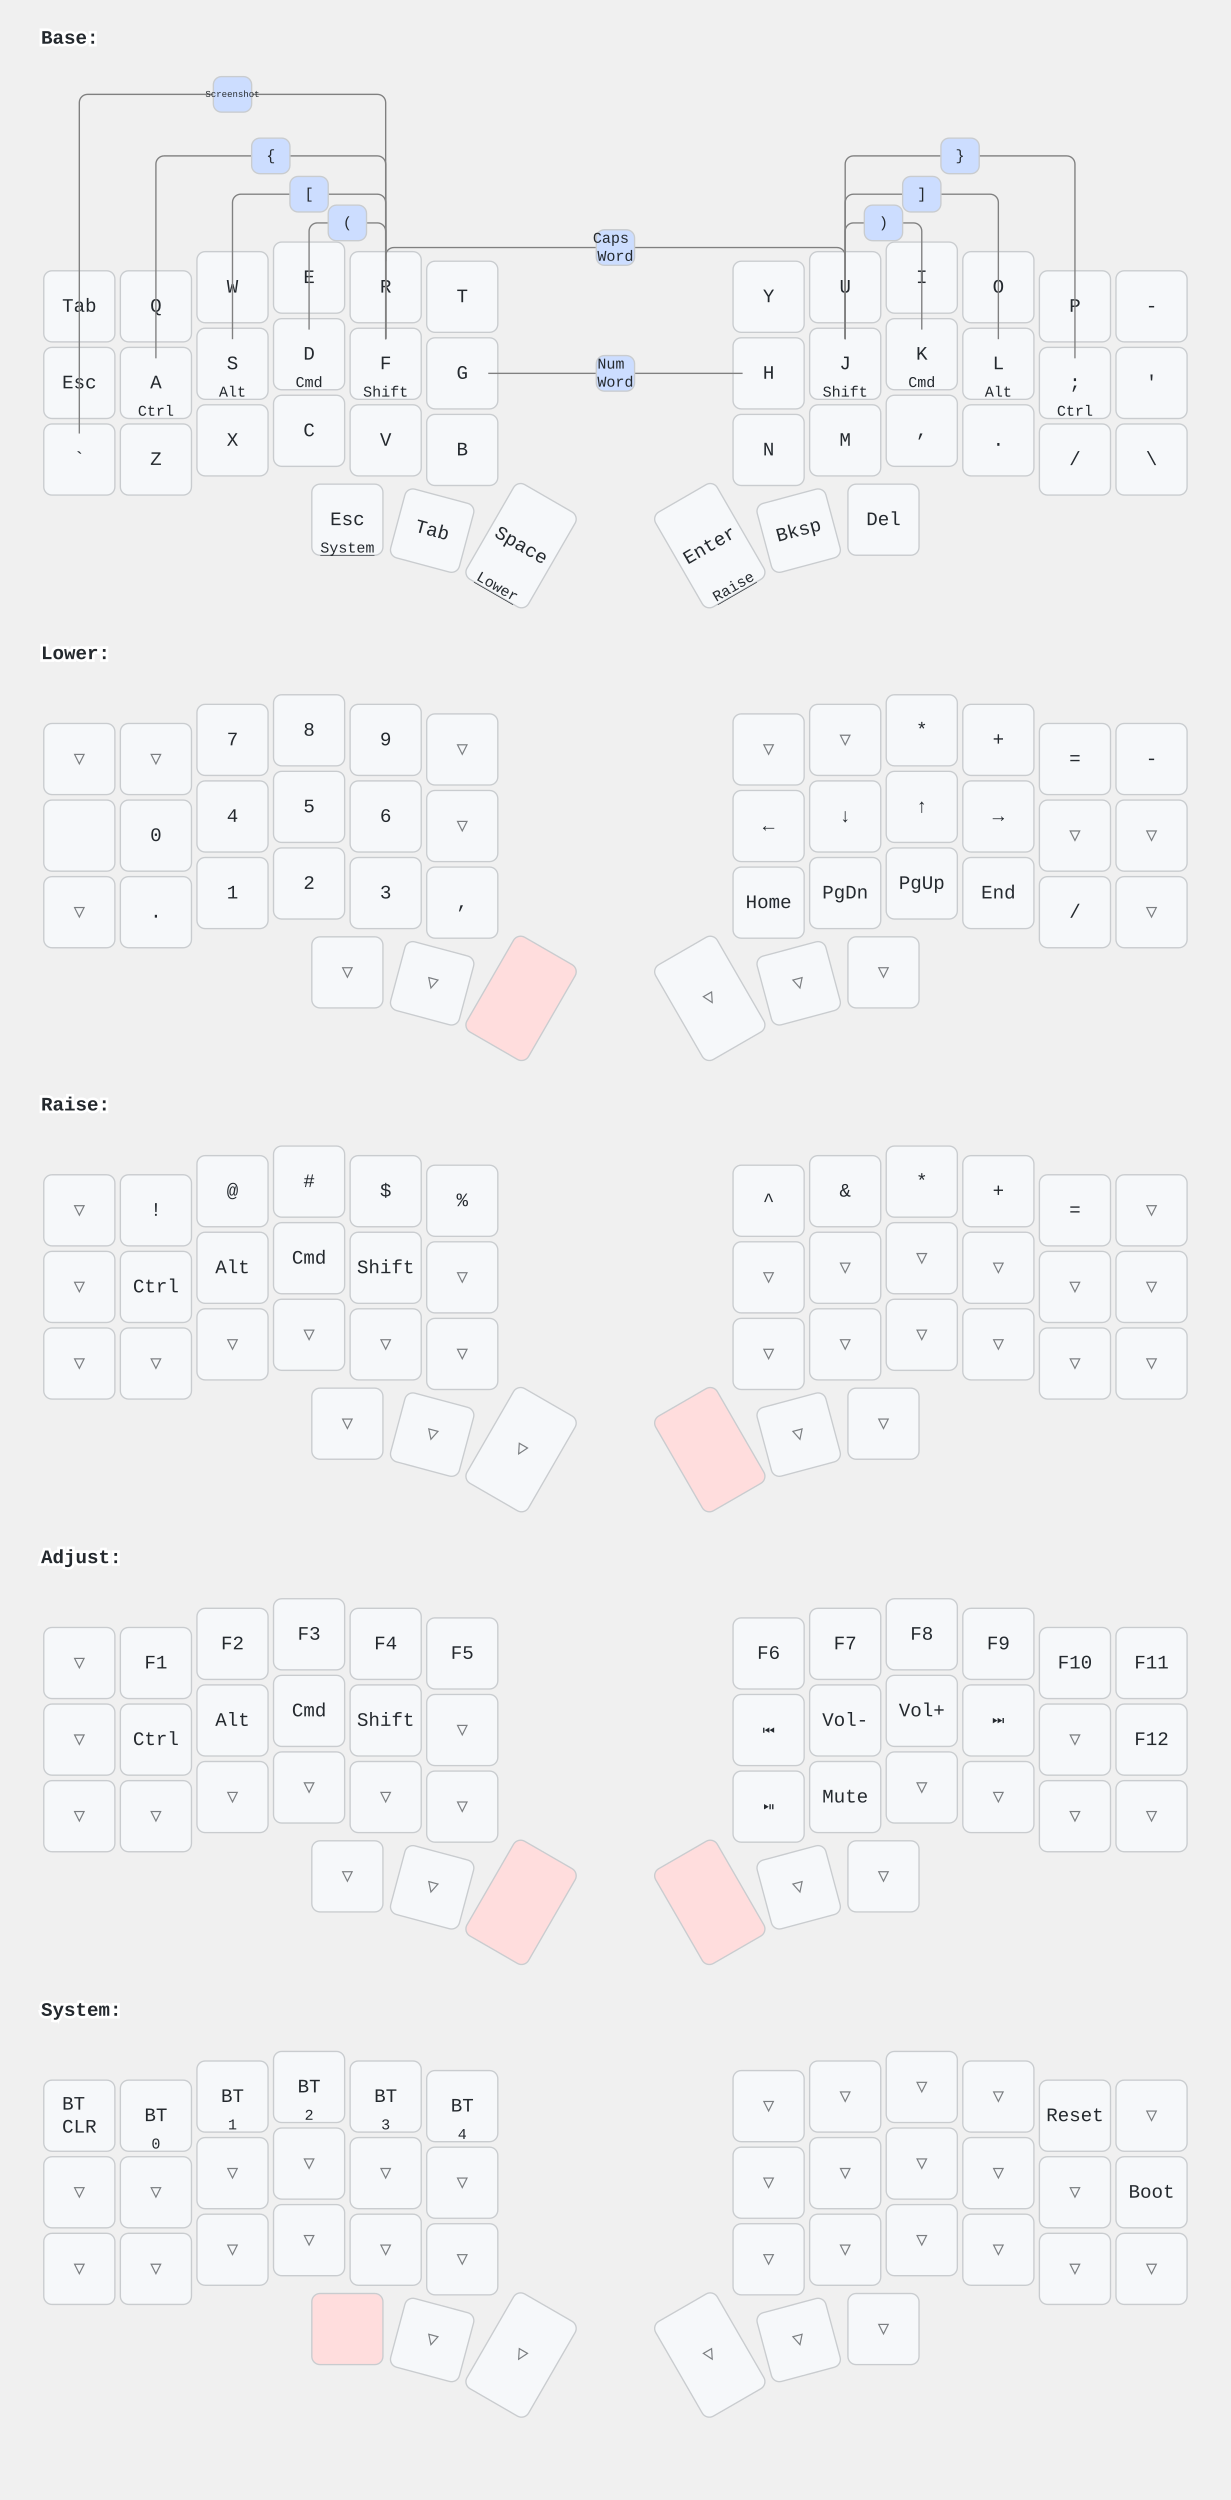
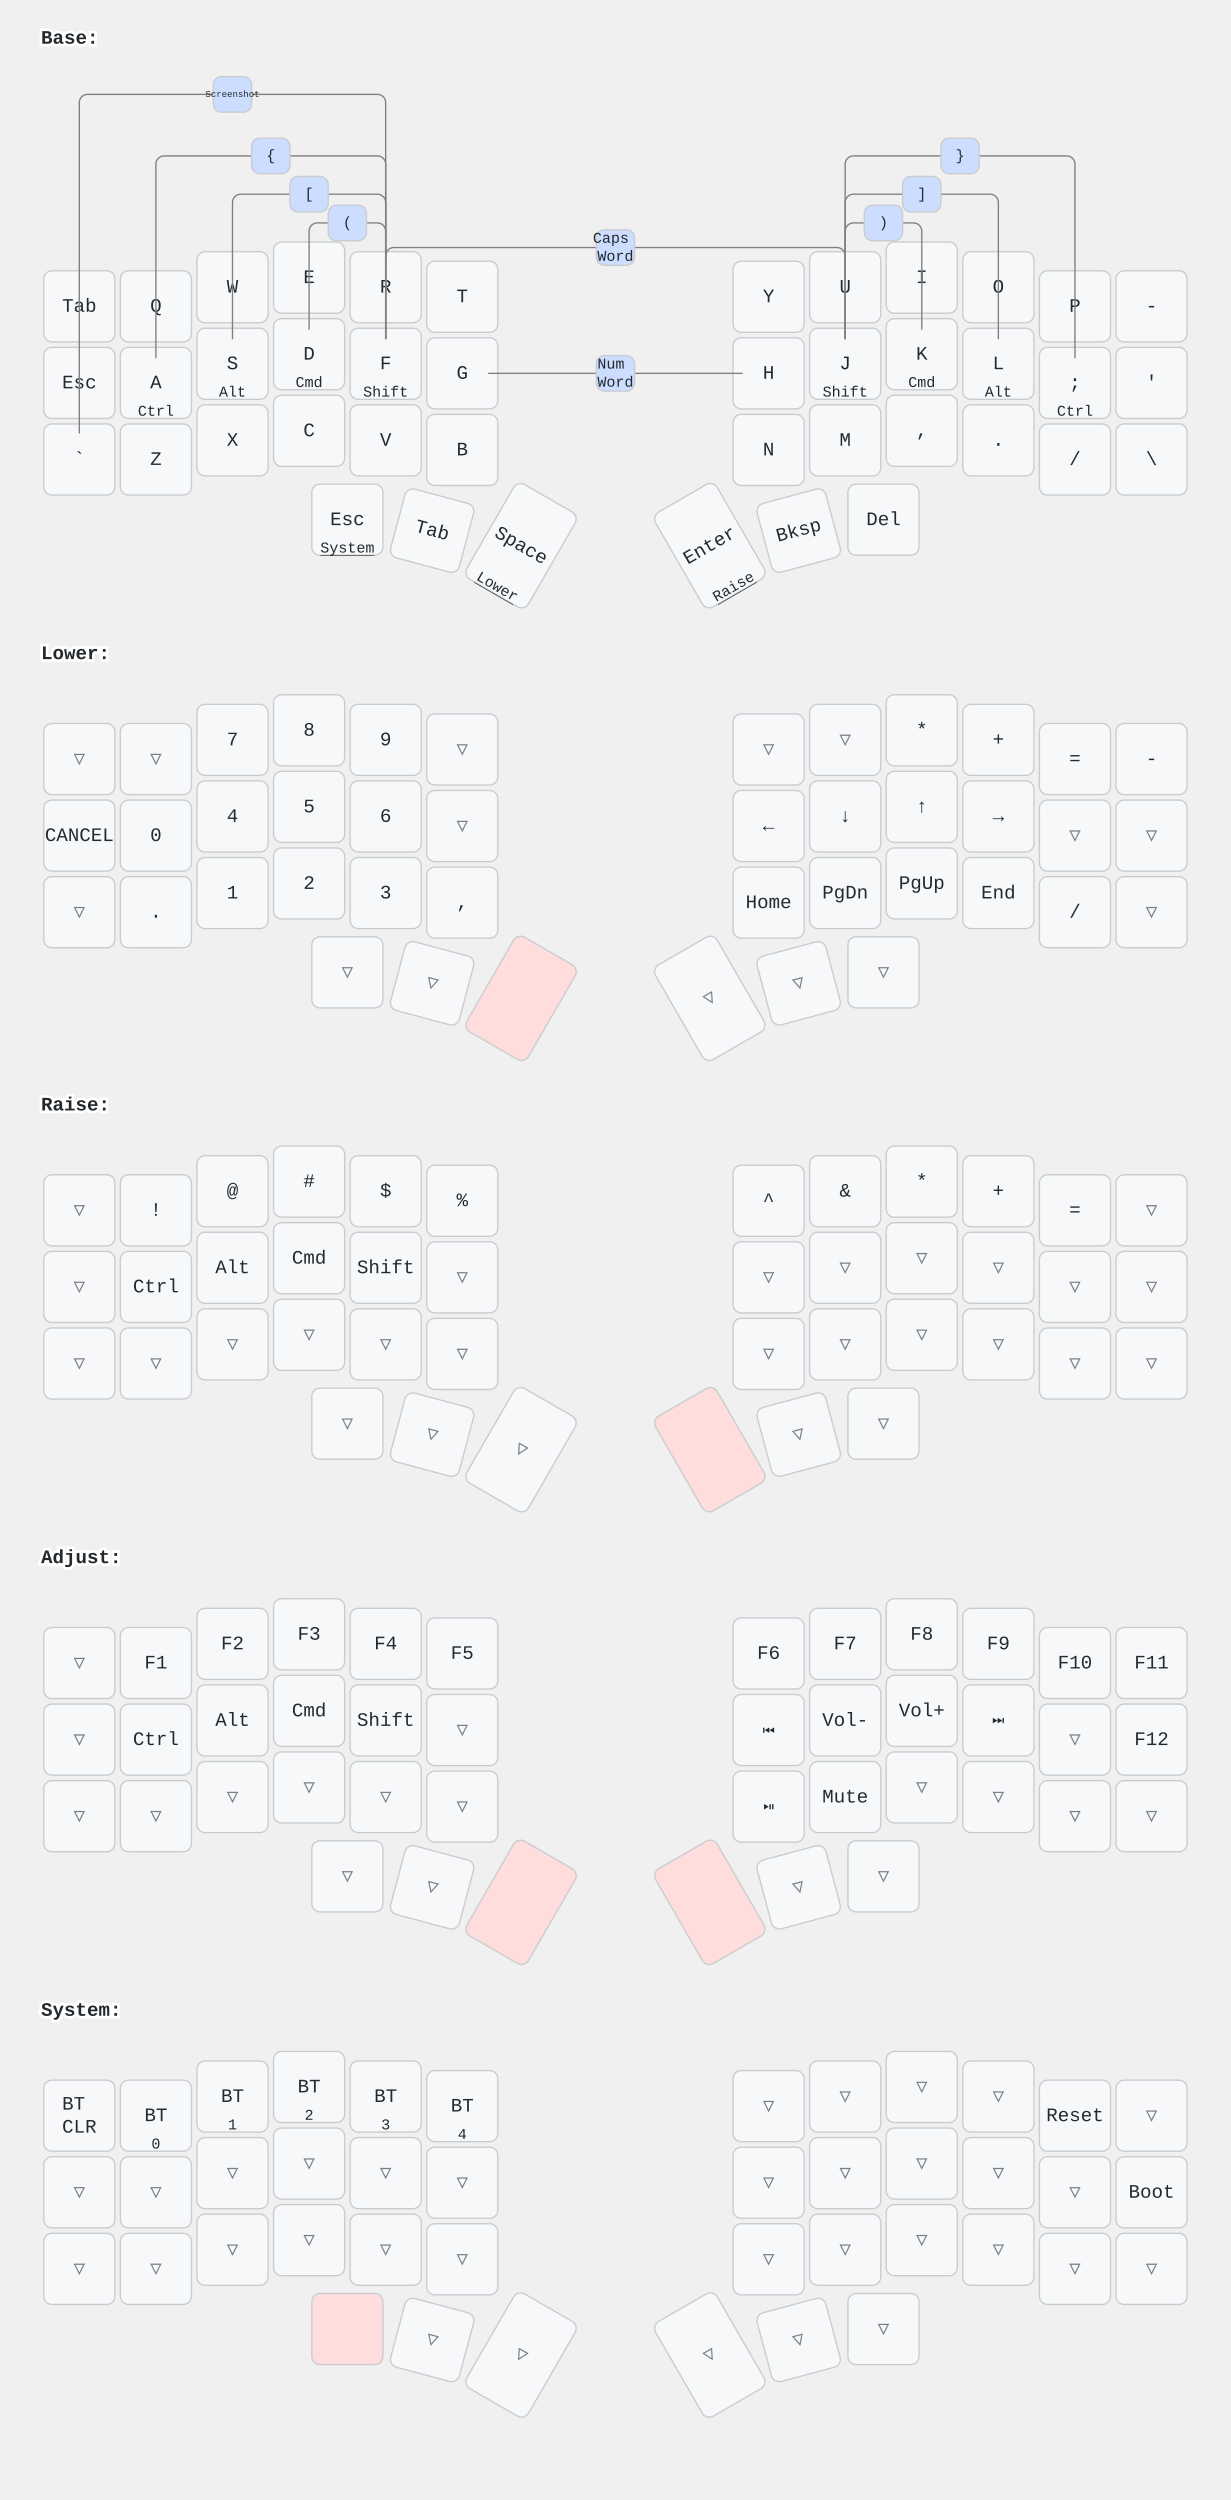
<svg xmlns="http://www.w3.org/2000/svg" width="900" height="1828" viewBox="0 0 900 1828" class="keymap">
  <style>/* inherit to force styles through use tags */
svg path {
    fill: inherit;
}

/* font and background color specifications */
svg.keymap {
    font-family: SFMono-Regular,Consolas,Liberation Mono,Menlo,monospace;
    font-size: 14px;
    font-kerning: normal;
    text-rendering: optimizeLegibility;
    fill: #24292e;
}

/* default key styling */
rect.key {
    fill: #f6f8fa;
}

rect.key, rect.combo {
    stroke: #c9cccf;
    stroke-width: 1;
}

/* default key side styling, only used is draw_key_sides is set */
rect.side {
    filter: brightness(90%);
}

/* color accent for combo boxes */
rect.combo, rect.combo-separate {
    fill: #cdf;
}

/* color accent for held keys */
rect.held, rect.combo.held {
    fill: #fdd;
}

/* color accent for ghost (optional) keys */
rect.ghost, rect.combo.ghost {
    stroke-dasharray: 4, 4;
    stroke-width: 2;
}

text {
    text-anchor: middle;
    dominant-baseline: middle;
}

/* styling for layer labels */
text.label {
    font-weight: bold;
    text-anchor: start;
    stroke: white;
    stroke-width: 4;
    paint-order: stroke;
}

/* styling for optional footer */
text.footer {
    text-anchor: end;
    dominant-baseline: auto;
    stroke: white;
    stroke-width: 4;
    paint-order: stroke;
}

/* styling for combo tap, and key non-tap label text */
text.combo, text.hold, text.shifted, text.left, text.right, text.tl, text.tr, text.bl, text.br {
    font-size: 11px;
}

text.hold, text.bl, text.br {
    text-anchor: middle;
    dominant-baseline: auto;
}

text.shifted, text.tl, text.tr {
    text-anchor: middle;
    dominant-baseline: hanging;
}

text.left, text.tl, text.bl {
    text-anchor: start;
}

text.right, text.tr, text.br {
    text-anchor: end;
}

text.layer-activator {
    text-decoration: underline;
}

/* styling for hold/shifted label text in combo box */
text.combo.hold, text.combo.shifted, text.combo.left, text.combo.right {
    font-size: 8px;
}

/* lighter symbol for transparent keys */
text.trans {
    fill: #7b7e81;
}

/* styling for combo dendrons */
path.combo {
    stroke-width: 1;
    stroke: gray;
    fill: none;
}

/* Start Tabler Icons Cleanup */
/* cannot use height/width with glyphs */
.icon-tabler &gt; path {
    fill: inherit;
    stroke: inherit;
    stroke-width: 2;
}
/* hide tabler's default box */
.icon-tabler &gt; path[stroke="none"][fill="none"] {
    visibility: hidden;
}
/* End Tabler Icons Cleanup */
</style>
  <g transform="translate(30, 0)" class="layer-Base">
    <text x="0" y="28" class="label" id="Base">Base:</text>
    <g transform="translate(0, 175)">
      <g transform="translate(28, 49)" class="key keypos-0">
        <rect rx="6" ry="6" x="-26" y="-26" width="52" height="52" class="key" />
        <text x="0" y="0" class="key tap">Tab</text>
      </g>
      <g transform="translate(84, 49)" class="key keypos-1">
        <rect rx="6" ry="6" x="-26" y="-26" width="52" height="52" class="key" />
        <text x="0" y="0" class="key tap">Q</text>
      </g>
      <g transform="translate(140, 35)" class="key keypos-2">
        <rect rx="6" ry="6" x="-26" y="-26" width="52" height="52" class="key" />
        <text x="0" y="0" class="key tap">W</text>
      </g>
      <g transform="translate(196, 28)" class="key keypos-3">
        <rect rx="6" ry="6" x="-26" y="-26" width="52" height="52" class="key" />
        <text x="0" y="0" class="key tap">E</text>
      </g>
      <g transform="translate(252, 35)" class="key keypos-4">
        <rect rx="6" ry="6" x="-26" y="-26" width="52" height="52" class="key" />
        <text x="0" y="0" class="key tap">R</text>
      </g>
      <g transform="translate(308, 42)" class="key keypos-5">
        <rect rx="6" ry="6" x="-26" y="-26" width="52" height="52" class="key" />
        <text x="0" y="0" class="key tap">T</text>
      </g>
      <g transform="translate(532, 42)" class="key keypos-6">
        <rect rx="6" ry="6" x="-26" y="-26" width="52" height="52" class="key" />
        <text x="0" y="0" class="key tap">Y</text>
      </g>
      <g transform="translate(588, 35)" class="key keypos-7">
        <rect rx="6" ry="6" x="-26" y="-26" width="52" height="52" class="key" />
        <text x="0" y="0" class="key tap">U</text>
      </g>
      <g transform="translate(644, 28)" class="key keypos-8">
        <rect rx="6" ry="6" x="-26" y="-26" width="52" height="52" class="key" />
        <text x="0" y="0" class="key tap">I</text>
      </g>
      <g transform="translate(700, 35)" class="key keypos-9">
        <rect rx="6" ry="6" x="-26" y="-26" width="52" height="52" class="key" />
        <text x="0" y="0" class="key tap">O</text>
      </g>
      <g transform="translate(756, 49)" class="key keypos-10">
        <rect rx="6" ry="6" x="-26" y="-26" width="52" height="52" class="key" />
        <text x="0" y="0" class="key tap">P</text>
      </g>
      <g transform="translate(812, 49)" class="key keypos-11">
        <rect rx="6" ry="6" x="-26" y="-26" width="52" height="52" class="key" />
        <text x="0" y="0" class="key tap">-</text>
      </g>
      <g transform="translate(28, 105)" class="key keypos-12">
        <rect rx="6" ry="6" x="-26" y="-26" width="52" height="52" class="key" />
        <text x="0" y="0" class="key tap">Esc</text>
      </g>
      <g transform="translate(84, 105)" class="key keypos-13">
        <rect rx="6" ry="6" x="-26" y="-26" width="52" height="52" class="key" />
        <text x="0" y="0" class="key tap">A</text>
        <text x="0" y="24" class="key hold">Ctrl</text>
      </g>
      <g transform="translate(140, 91)" class="key keypos-14">
        <rect rx="6" ry="6" x="-26" y="-26" width="52" height="52" class="key" />
        <text x="0" y="0" class="key tap">S</text>
        <text x="0" y="24" class="key hold">Alt</text>
      </g>
      <g transform="translate(196, 84)" class="key keypos-15">
        <rect rx="6" ry="6" x="-26" y="-26" width="52" height="52" class="key" />
        <text x="0" y="0" class="key tap">D</text>
        <text x="0" y="24" class="key hold">Cmd</text>
      </g>
      <g transform="translate(252, 91)" class="key keypos-16">
        <rect rx="6" ry="6" x="-26" y="-26" width="52" height="52" class="key" />
        <text x="0" y="0" class="key tap">F</text>
        <text x="0" y="24" class="key hold">Shift</text>
      </g>
      <g transform="translate(308, 98)" class="key keypos-17">
        <rect rx="6" ry="6" x="-26" y="-26" width="52" height="52" class="key" />
        <text x="0" y="0" class="key tap">G</text>
      </g>
      <g transform="translate(532, 98)" class="key keypos-18">
        <rect rx="6" ry="6" x="-26" y="-26" width="52" height="52" class="key" />
        <text x="0" y="0" class="key tap">H</text>
      </g>
      <g transform="translate(588, 91)" class="key keypos-19">
        <rect rx="6" ry="6" x="-26" y="-26" width="52" height="52" class="key" />
        <text x="0" y="0" class="key tap">J</text>
        <text x="0" y="24" class="key hold">Shift</text>
      </g>
      <g transform="translate(644, 84)" class="key keypos-20">
        <rect rx="6" ry="6" x="-26" y="-26" width="52" height="52" class="key" />
        <text x="0" y="0" class="key tap">K</text>
        <text x="0" y="24" class="key hold">Cmd</text>
      </g>
      <g transform="translate(700, 91)" class="key keypos-21">
        <rect rx="6" ry="6" x="-26" y="-26" width="52" height="52" class="key" />
        <text x="0" y="0" class="key tap">L</text>
        <text x="0" y="24" class="key hold">Alt</text>
      </g>
      <g transform="translate(756, 105)" class="key keypos-22">
        <rect rx="6" ry="6" x="-26" y="-26" width="52" height="52" class="key" />
        <text x="0" y="0" class="key tap">;</text>
        <text x="0" y="24" class="key hold">Ctrl</text>
      </g>
      <g transform="translate(812, 105)" class="key keypos-23">
        <rect rx="6" ry="6" x="-26" y="-26" width="52" height="52" class="key" />
        <text x="0" y="0" class="key tap">'</text>
      </g>
      <g transform="translate(28, 161)" class="key keypos-24">
        <rect rx="6" ry="6" x="-26" y="-26" width="52" height="52" class="key" />
        <text x="0" y="0" class="key tap">`</text>
      </g>
      <g transform="translate(84, 161)" class="key keypos-25">
        <rect rx="6" ry="6" x="-26" y="-26" width="52" height="52" class="key" />
        <text x="0" y="0" class="key tap">Z</text>
      </g>
      <g transform="translate(140, 147)" class="key keypos-26">
        <rect rx="6" ry="6" x="-26" y="-26" width="52" height="52" class="key" />
        <text x="0" y="0" class="key tap">X</text>
      </g>
      <g transform="translate(196, 140)" class="key keypos-27">
        <rect rx="6" ry="6" x="-26" y="-26" width="52" height="52" class="key" />
        <text x="0" y="0" class="key tap">C</text>
      </g>
      <g transform="translate(252, 147)" class="key keypos-28">
        <rect rx="6" ry="6" x="-26" y="-26" width="52" height="52" class="key" />
        <text x="0" y="0" class="key tap">V</text>
      </g>
      <g transform="translate(308, 154)" class="key keypos-29">
        <rect rx="6" ry="6" x="-26" y="-26" width="52" height="52" class="key" />
        <text x="0" y="0" class="key tap">B</text>
      </g>
      <g transform="translate(532, 154)" class="key keypos-30">
        <rect rx="6" ry="6" x="-26" y="-26" width="52" height="52" class="key" />
        <text x="0" y="0" class="key tap">N</text>
      </g>
      <g transform="translate(588, 147)" class="key keypos-31">
        <rect rx="6" ry="6" x="-26" y="-26" width="52" height="52" class="key" />
        <text x="0" y="0" class="key tap">M</text>
      </g>
      <g transform="translate(644, 140)" class="key keypos-32">
        <rect rx="6" ry="6" x="-26" y="-26" width="52" height="52" class="key" />
        <text x="0" y="0" class="key tap">,</text>
      </g>
      <g transform="translate(700, 147)" class="key keypos-33">
        <rect rx="6" ry="6" x="-26" y="-26" width="52" height="52" class="key" />
        <text x="0" y="0" class="key tap">.</text>
      </g>
      <g transform="translate(756, 161)" class="key keypos-34">
        <rect rx="6" ry="6" x="-26" y="-26" width="52" height="52" class="key" />
        <text x="0" y="0" class="key tap">/</text>
      </g>
      <g transform="translate(812, 161)" class="key keypos-35">
        <rect rx="6" ry="6" x="-26" y="-26" width="52" height="52" class="key" />
        <text x="0" y="0" class="key tap">\</text>
      </g>
      <g transform="translate(224, 205)" class="key keypos-36">
        <rect rx="6" ry="6" x="-26" y="-26" width="52" height="52" class="key" />
        <text x="0" y="0" class="key tap">Esc</text>
        <a href="#System">
          <text x="0" y="24" class="key hold layer-activator">System</text>
        </a>
      </g>
      <g transform="translate(286, 213) rotate(15.0)" class="key keypos-37">
        <rect rx="6" ry="6" x="-26" y="-26" width="52" height="52" class="key" />
        <text x="0" y="0" class="key tap">Tab</text>
      </g>
      <g transform="translate(351, 224) rotate(30.0)" class="key keypos-38">
        <rect rx="6" ry="6" x="-26" y="-40" width="52" height="80" class="key" />
        <text x="0" y="0" class="key tap">Space</text>
        <a href="#Lower">
          <text x="0" y="38" class="key hold layer-activator">Lower</text>
        </a>
      </g>
      <g transform="translate(489, 224) rotate(-30.0)" class="key keypos-39">
        <rect rx="6" ry="6" x="-26" y="-40" width="52" height="80" class="key" />
        <text x="0" y="0" class="key tap">Enter</text>
        <a href="#Raise">
          <text x="0" y="38" class="key hold layer-activator">Raise</text>
        </a>
      </g>
      <g transform="translate(554, 213) rotate(-15.0)" class="key keypos-40">
        <rect rx="6" ry="6" x="-26" y="-26" width="52" height="52" class="key" />
        <text x="0" y="0" class="key tap">Bksp</text>
      </g>
      <g transform="translate(616, 205)" class="key keypos-41">
        <rect rx="6" ry="6" x="-26" y="-26" width="52" height="52" class="key" />
        <text x="0" y="0" class="key tap">Del</text>
      </g>
      <g class="combo combopos-0">
        <path d="M224,-12 h-22 a6.0,6.0 0 0 0 -6.0,6.0 v72" class="combo" />
        <path d="M224,-12 h22 a6.0,6.0 0 0 1 6.0,6.0 v79" class="combo" />
        <rect rx="6" ry="6" x="210" y="-25" width="28" height="26" class="combo" />
        <text x="224" y="-12" class="combo tap">(</text>
      </g>
      <g class="combo combopos-1">
        <path d="M616,-12 h-22 a6.0,6.0 0 0 0 -6.0,6.0 v79" class="combo" />
        <path d="M616,-12 h22 a6.0,6.0 0 0 1 6.0,6.0 v72" class="combo" />
        <rect rx="6" ry="6" x="602" y="-25" width="28" height="26" class="combo" />
        <text x="616" y="-12" class="combo tap">)</text>
      </g>
      <g class="combo combopos-2">
        <path d="M196,-33 h-50 a6.0,6.0 0 0 0 -6.0,6.0 v100" class="combo" />
        <path d="M196,-33 h50 a6.0,6.0 0 0 1 6.0,6.0 v100" class="combo" />
        <rect rx="6" ry="6" x="182" y="-46" width="28" height="26" class="combo" />
        <text x="196" y="-33" class="combo tap">[</text>
      </g>
      <g class="combo combopos-3">
        <path d="M644,-33 h-50 a6.0,6.0 0 0 0 -6.0,6.0 v100" class="combo" />
        <path d="M644,-33 h50 a6.0,6.0 0 0 1 6.0,6.0 v100" class="combo" />
        <rect rx="6" ry="6" x="630" y="-46" width="28" height="26" class="combo" />
        <text x="644" y="-33" class="combo tap">]</text>
      </g>
      <g class="combo combopos-4">
        <path d="M168,-61 h-78 a6.0,6.0 0 0 0 -6.0,6.0 v142" class="combo" />
        <path d="M168,-61 h78 a6.0,6.0 0 0 1 6.0,6.0 v128" class="combo" />
        <rect rx="6" ry="6" x="154" y="-74" width="28" height="26" class="combo" />
        <text x="168" y="-61" class="combo tap">{</text>
      </g>
      <g class="combo combopos-5">
        <path d="M672,-61 h-78 a6.0,6.0 0 0 0 -6.0,6.0 v128" class="combo" />
        <path d="M672,-61 h78 a6.0,6.0 0 0 1 6.0,6.0 v142" class="combo" />
        <rect rx="6" ry="6" x="658" y="-74" width="28" height="26" class="combo" />
        <text x="672" y="-61" class="combo tap">}</text>
      </g>
      <g class="combo combopos-6">
        <path d="M420,6 h-162 a6.0,6.0 0 0 0 -6.0,6.0 v60" class="combo" />
        <path d="M420,6 h162 a6.0,6.0 0 0 1 6.0,6.0 v60" class="combo" />
        <rect rx="6" ry="6" x="406" y="-7" width="28" height="26" class="combo" />
        <text x="420" y="6" class="combo tap">
          <tspan x="420" dy="-0.6em">Caps</tspan>
          <tspan x="420" dy="1.2em">Word</tspan>
        </text>
      </g>
      <g class="combo combopos-7">
        <path d="M140,-106 h-106 a6.0,6.0 0 0 0 -6.0,6.0 v242" class="combo" />
        <path d="M140,-106 h106 a6.0,6.0 0 0 1 6.0,6.0 v116" class="combo" />
        <rect rx="6" ry="6" x="126" y="-119" width="28" height="26" class="combo" />
        <text x="140" y="-106" class="combo tap">
          <tspan style="font-size: 60%">Screenshot</tspan>
        </text>
      </g>
      <g class="combo combopos-8">
        <path d="M420,98 l-93,0" class="combo" />
        <path d="M420,98 l93,0" class="combo" />
        <rect rx="6" ry="6" x="406" y="85" width="28" height="26" class="combo" />
        <text x="420" y="98" class="combo tap">
          <tspan x="420" dy="-0.6em">Num</tspan>
          <tspan x="420" dy="1.2em">Word</tspan>
        </text>
      </g>
    </g>
  </g>
  <g transform="translate(30, 450)" class="layer-Lower">
    <text x="0" y="28" class="label" id="Lower">Lower:</text>
    <g transform="translate(0, 56)">
      <g transform="translate(28, 49)" class="key trans keypos-0">
        <rect rx="6" ry="6" x="-26" y="-26" width="52" height="52" class="key trans" />
        <text x="0" y="0" class="key trans tap">▽</text>
      </g>
      <g transform="translate(84, 49)" class="key trans keypos-1">
        <rect rx="6" ry="6" x="-26" y="-26" width="52" height="52" class="key trans" />
        <text x="0" y="0" class="key trans tap">▽</text>
      </g>
      <g transform="translate(140, 35)" class="key keypos-2">
        <rect rx="6" ry="6" x="-26" y="-26" width="52" height="52" class="key" />
        <text x="0" y="0" class="key tap">7</text>
      </g>
      <g transform="translate(196, 28)" class="key keypos-3">
        <rect rx="6" ry="6" x="-26" y="-26" width="52" height="52" class="key" />
        <text x="0" y="0" class="key tap">8</text>
      </g>
      <g transform="translate(252, 35)" class="key keypos-4">
        <rect rx="6" ry="6" x="-26" y="-26" width="52" height="52" class="key" />
        <text x="0" y="0" class="key tap">9</text>
      </g>
      <g transform="translate(308, 42)" class="key trans keypos-5">
        <rect rx="6" ry="6" x="-26" y="-26" width="52" height="52" class="key trans" />
        <text x="0" y="0" class="key trans tap">▽</text>
      </g>
      <g transform="translate(532, 42)" class="key trans keypos-6">
        <rect rx="6" ry="6" x="-26" y="-26" width="52" height="52" class="key trans" />
        <text x="0" y="0" class="key trans tap">▽</text>
      </g>
      <g transform="translate(588, 35)" class="key trans keypos-7">
        <rect rx="6" ry="6" x="-26" y="-26" width="52" height="52" class="key trans" />
        <text x="0" y="0" class="key trans tap">▽</text>
      </g>
      <g transform="translate(644, 28)" class="key keypos-8">
        <rect rx="6" ry="6" x="-26" y="-26" width="52" height="52" class="key" />
        <text x="0" y="0" class="key tap">*</text>
      </g>
      <g transform="translate(700, 35)" class="key keypos-9">
        <rect rx="6" ry="6" x="-26" y="-26" width="52" height="52" class="key" />
        <text x="0" y="0" class="key tap">+</text>
      </g>
      <g transform="translate(756, 49)" class="key keypos-10">
        <rect rx="6" ry="6" x="-26" y="-26" width="52" height="52" class="key" />
        <text x="0" y="0" class="key tap">=</text>
      </g>
      <g transform="translate(812, 49)" class="key keypos-11">
        <rect rx="6" ry="6" x="-26" y="-26" width="52" height="52" class="key" />
        <text x="0" y="0" class="key tap">-</text>
      </g>
      <g transform="translate(28, 105)" class="key keypos-12">
        <rect rx="6" ry="6" x="-26" y="-26" width="52" height="52" class="key" />
+         <text x="0" y="0" class="key tap">CANCEL</text>
      </g>
      <g transform="translate(84, 105)" class="key keypos-13">
        <rect rx="6" ry="6" x="-26" y="-26" width="52" height="52" class="key" />
        <text x="0" y="0" class="key tap">0</text>
      </g>
      <g transform="translate(140, 91)" class="key keypos-14">
        <rect rx="6" ry="6" x="-26" y="-26" width="52" height="52" class="key" />
        <text x="0" y="0" class="key tap">4</text>
      </g>
      <g transform="translate(196, 84)" class="key keypos-15">
        <rect rx="6" ry="6" x="-26" y="-26" width="52" height="52" class="key" />
        <text x="0" y="0" class="key tap">5</text>
      </g>
      <g transform="translate(252, 91)" class="key keypos-16">
        <rect rx="6" ry="6" x="-26" y="-26" width="52" height="52" class="key" />
        <text x="0" y="0" class="key tap">6</text>
      </g>
      <g transform="translate(308, 98)" class="key trans keypos-17">
        <rect rx="6" ry="6" x="-26" y="-26" width="52" height="52" class="key trans" />
        <text x="0" y="0" class="key trans tap">▽</text>
      </g>
      <g transform="translate(532, 98)" class="key keypos-18">
        <rect rx="6" ry="6" x="-26" y="-26" width="52" height="52" class="key" />
        <text x="0" y="0" class="key tap">←</text>
      </g>
      <g transform="translate(588, 91)" class="key keypos-19">
        <rect rx="6" ry="6" x="-26" y="-26" width="52" height="52" class="key" />
        <text x="0" y="0" class="key tap">↓</text>
      </g>
      <g transform="translate(644, 84)" class="key keypos-20">
        <rect rx="6" ry="6" x="-26" y="-26" width="52" height="52" class="key" />
        <text x="0" y="0" class="key tap">↑</text>
      </g>
      <g transform="translate(700, 91)" class="key keypos-21">
        <rect rx="6" ry="6" x="-26" y="-26" width="52" height="52" class="key" />
        <text x="0" y="0" class="key tap">→</text>
      </g>
      <g transform="translate(756, 105)" class="key trans keypos-22">
        <rect rx="6" ry="6" x="-26" y="-26" width="52" height="52" class="key trans" />
        <text x="0" y="0" class="key trans tap">▽</text>
      </g>
      <g transform="translate(812, 105)" class="key trans keypos-23">
        <rect rx="6" ry="6" x="-26" y="-26" width="52" height="52" class="key trans" />
        <text x="0" y="0" class="key trans tap">▽</text>
      </g>
      <g transform="translate(28, 161)" class="key trans keypos-24">
        <rect rx="6" ry="6" x="-26" y="-26" width="52" height="52" class="key trans" />
        <text x="0" y="0" class="key trans tap">▽</text>
      </g>
      <g transform="translate(84, 161)" class="key keypos-25">
        <rect rx="6" ry="6" x="-26" y="-26" width="52" height="52" class="key" />
        <text x="0" y="0" class="key tap">.</text>
      </g>
      <g transform="translate(140, 147)" class="key keypos-26">
        <rect rx="6" ry="6" x="-26" y="-26" width="52" height="52" class="key" />
        <text x="0" y="0" class="key tap">1</text>
      </g>
      <g transform="translate(196, 140)" class="key keypos-27">
        <rect rx="6" ry="6" x="-26" y="-26" width="52" height="52" class="key" />
        <text x="0" y="0" class="key tap">2</text>
      </g>
      <g transform="translate(252, 147)" class="key keypos-28">
        <rect rx="6" ry="6" x="-26" y="-26" width="52" height="52" class="key" />
        <text x="0" y="0" class="key tap">3</text>
      </g>
      <g transform="translate(308, 154)" class="key keypos-29">
        <rect rx="6" ry="6" x="-26" y="-26" width="52" height="52" class="key" />
        <text x="0" y="0" class="key tap">,</text>
      </g>
      <g transform="translate(532, 154)" class="key keypos-30">
        <rect rx="6" ry="6" x="-26" y="-26" width="52" height="52" class="key" />
        <text x="0" y="0" class="key tap">Home</text>
      </g>
      <g transform="translate(588, 147)" class="key keypos-31">
        <rect rx="6" ry="6" x="-26" y="-26" width="52" height="52" class="key" />
        <text x="0" y="0" class="key tap">PgDn</text>
      </g>
      <g transform="translate(644, 140)" class="key keypos-32">
        <rect rx="6" ry="6" x="-26" y="-26" width="52" height="52" class="key" />
        <text x="0" y="0" class="key tap">PgUp</text>
      </g>
      <g transform="translate(700, 147)" class="key keypos-33">
        <rect rx="6" ry="6" x="-26" y="-26" width="52" height="52" class="key" />
        <text x="0" y="0" class="key tap">End</text>
      </g>
      <g transform="translate(756, 161)" class="key keypos-34">
        <rect rx="6" ry="6" x="-26" y="-26" width="52" height="52" class="key" />
        <text x="0" y="0" class="key tap">/</text>
      </g>
      <g transform="translate(812, 161)" class="key trans keypos-35">
        <rect rx="6" ry="6" x="-26" y="-26" width="52" height="52" class="key trans" />
        <text x="0" y="0" class="key trans tap">▽</text>
      </g>
      <g transform="translate(224, 205)" class="key trans keypos-36">
        <rect rx="6" ry="6" x="-26" y="-26" width="52" height="52" class="key trans" />
        <text x="0" y="0" class="key trans tap">▽</text>
      </g>
      <g transform="translate(286, 213) rotate(15.0)" class="key trans keypos-37">
        <rect rx="6" ry="6" x="-26" y="-26" width="52" height="52" class="key trans" />
        <text x="0" y="0" class="key trans tap">▽</text>
      </g>
      <g transform="translate(351, 224) rotate(30.0)" class="key held keypos-38">
        <rect rx="6" ry="6" x="-26" y="-40" width="52" height="80" class="key held" />
      </g>
      <g transform="translate(489, 224) rotate(-30.0)" class="key trans keypos-39">
        <rect rx="6" ry="6" x="-26" y="-40" width="52" height="80" class="key trans" />
        <text x="0" y="0" class="key trans tap">▽</text>
      </g>
      <g transform="translate(554, 213) rotate(-15.0)" class="key trans keypos-40">
        <rect rx="6" ry="6" x="-26" y="-26" width="52" height="52" class="key trans" />
        <text x="0" y="0" class="key trans tap">▽</text>
      </g>
      <g transform="translate(616, 205)" class="key trans keypos-41">
        <rect rx="6" ry="6" x="-26" y="-26" width="52" height="52" class="key trans" />
        <text x="0" y="0" class="key trans tap">▽</text>
      </g>
    </g>
  </g>
  <g transform="translate(30, 780)" class="layer-Raise">
    <text x="0" y="28" class="label" id="Raise">Raise:</text>
    <g transform="translate(0, 56)">
      <g transform="translate(28, 49)" class="key trans keypos-0">
        <rect rx="6" ry="6" x="-26" y="-26" width="52" height="52" class="key trans" />
        <text x="0" y="0" class="key trans tap">▽</text>
      </g>
      <g transform="translate(84, 49)" class="key keypos-1">
        <rect rx="6" ry="6" x="-26" y="-26" width="52" height="52" class="key" />
        <text x="0" y="0" class="key tap">!</text>
      </g>
      <g transform="translate(140, 35)" class="key keypos-2">
        <rect rx="6" ry="6" x="-26" y="-26" width="52" height="52" class="key" />
        <text x="0" y="0" class="key tap">@</text>
      </g>
      <g transform="translate(196, 28)" class="key keypos-3">
        <rect rx="6" ry="6" x="-26" y="-26" width="52" height="52" class="key" />
        <text x="0" y="0" class="key tap">#</text>
      </g>
      <g transform="translate(252, 35)" class="key keypos-4">
        <rect rx="6" ry="6" x="-26" y="-26" width="52" height="52" class="key" />
        <text x="0" y="0" class="key tap">$</text>
      </g>
      <g transform="translate(308, 42)" class="key keypos-5">
        <rect rx="6" ry="6" x="-26" y="-26" width="52" height="52" class="key" />
        <text x="0" y="0" class="key tap">%</text>
      </g>
      <g transform="translate(532, 42)" class="key keypos-6">
        <rect rx="6" ry="6" x="-26" y="-26" width="52" height="52" class="key" />
        <text x="0" y="0" class="key tap">^</text>
      </g>
      <g transform="translate(588, 35)" class="key keypos-7">
        <rect rx="6" ry="6" x="-26" y="-26" width="52" height="52" class="key" />
        <text x="0" y="0" class="key tap">&amp;</text>
      </g>
      <g transform="translate(644, 28)" class="key keypos-8">
        <rect rx="6" ry="6" x="-26" y="-26" width="52" height="52" class="key" />
        <text x="0" y="0" class="key tap">*</text>
      </g>
      <g transform="translate(700, 35)" class="key keypos-9">
        <rect rx="6" ry="6" x="-26" y="-26" width="52" height="52" class="key" />
        <text x="0" y="0" class="key tap">+</text>
      </g>
      <g transform="translate(756, 49)" class="key keypos-10">
        <rect rx="6" ry="6" x="-26" y="-26" width="52" height="52" class="key" />
        <text x="0" y="0" class="key tap">=</text>
      </g>
      <g transform="translate(812, 49)" class="key trans keypos-11">
        <rect rx="6" ry="6" x="-26" y="-26" width="52" height="52" class="key trans" />
        <text x="0" y="0" class="key trans tap">▽</text>
      </g>
      <g transform="translate(28, 105)" class="key trans keypos-12">
        <rect rx="6" ry="6" x="-26" y="-26" width="52" height="52" class="key trans" />
        <text x="0" y="0" class="key trans tap">▽</text>
      </g>
      <g transform="translate(84, 105)" class="key keypos-13">
        <rect rx="6" ry="6" x="-26" y="-26" width="52" height="52" class="key" />
        <text x="0" y="0" class="key tap">Ctrl</text>
      </g>
      <g transform="translate(140, 91)" class="key keypos-14">
        <rect rx="6" ry="6" x="-26" y="-26" width="52" height="52" class="key" />
        <text x="0" y="0" class="key tap">Alt</text>
      </g>
      <g transform="translate(196, 84)" class="key keypos-15">
        <rect rx="6" ry="6" x="-26" y="-26" width="52" height="52" class="key" />
        <text x="0" y="0" class="key tap">Cmd</text>
      </g>
      <g transform="translate(252, 91)" class="key keypos-16">
        <rect rx="6" ry="6" x="-26" y="-26" width="52" height="52" class="key" />
        <text x="0" y="0" class="key tap">Shift</text>
      </g>
      <g transform="translate(308, 98)" class="key trans keypos-17">
        <rect rx="6" ry="6" x="-26" y="-26" width="52" height="52" class="key trans" />
        <text x="0" y="0" class="key trans tap">▽</text>
      </g>
      <g transform="translate(532, 98)" class="key trans keypos-18">
        <rect rx="6" ry="6" x="-26" y="-26" width="52" height="52" class="key trans" />
        <text x="0" y="0" class="key trans tap">▽</text>
      </g>
      <g transform="translate(588, 91)" class="key trans keypos-19">
        <rect rx="6" ry="6" x="-26" y="-26" width="52" height="52" class="key trans" />
        <text x="0" y="0" class="key trans tap">▽</text>
      </g>
      <g transform="translate(644, 84)" class="key trans keypos-20">
        <rect rx="6" ry="6" x="-26" y="-26" width="52" height="52" class="key trans" />
        <text x="0" y="0" class="key trans tap">▽</text>
      </g>
      <g transform="translate(700, 91)" class="key trans keypos-21">
        <rect rx="6" ry="6" x="-26" y="-26" width="52" height="52" class="key trans" />
        <text x="0" y="0" class="key trans tap">▽</text>
      </g>
      <g transform="translate(756, 105)" class="key trans keypos-22">
        <rect rx="6" ry="6" x="-26" y="-26" width="52" height="52" class="key trans" />
        <text x="0" y="0" class="key trans tap">▽</text>
      </g>
      <g transform="translate(812, 105)" class="key trans keypos-23">
        <rect rx="6" ry="6" x="-26" y="-26" width="52" height="52" class="key trans" />
        <text x="0" y="0" class="key trans tap">▽</text>
      </g>
      <g transform="translate(28, 161)" class="key trans keypos-24">
        <rect rx="6" ry="6" x="-26" y="-26" width="52" height="52" class="key trans" />
        <text x="0" y="0" class="key trans tap">▽</text>
      </g>
      <g transform="translate(84, 161)" class="key trans keypos-25">
        <rect rx="6" ry="6" x="-26" y="-26" width="52" height="52" class="key trans" />
        <text x="0" y="0" class="key trans tap">▽</text>
      </g>
      <g transform="translate(140, 147)" class="key trans keypos-26">
        <rect rx="6" ry="6" x="-26" y="-26" width="52" height="52" class="key trans" />
        <text x="0" y="0" class="key trans tap">▽</text>
      </g>
      <g transform="translate(196, 140)" class="key trans keypos-27">
        <rect rx="6" ry="6" x="-26" y="-26" width="52" height="52" class="key trans" />
        <text x="0" y="0" class="key trans tap">▽</text>
      </g>
      <g transform="translate(252, 147)" class="key trans keypos-28">
        <rect rx="6" ry="6" x="-26" y="-26" width="52" height="52" class="key trans" />
        <text x="0" y="0" class="key trans tap">▽</text>
      </g>
      <g transform="translate(308, 154)" class="key trans keypos-29">
        <rect rx="6" ry="6" x="-26" y="-26" width="52" height="52" class="key trans" />
        <text x="0" y="0" class="key trans tap">▽</text>
      </g>
      <g transform="translate(532, 154)" class="key trans keypos-30">
        <rect rx="6" ry="6" x="-26" y="-26" width="52" height="52" class="key trans" />
        <text x="0" y="0" class="key trans tap">▽</text>
      </g>
      <g transform="translate(588, 147)" class="key trans keypos-31">
        <rect rx="6" ry="6" x="-26" y="-26" width="52" height="52" class="key trans" />
        <text x="0" y="0" class="key trans tap">▽</text>
      </g>
      <g transform="translate(644, 140)" class="key trans keypos-32">
        <rect rx="6" ry="6" x="-26" y="-26" width="52" height="52" class="key trans" />
        <text x="0" y="0" class="key trans tap">▽</text>
      </g>
      <g transform="translate(700, 147)" class="key trans keypos-33">
        <rect rx="6" ry="6" x="-26" y="-26" width="52" height="52" class="key trans" />
        <text x="0" y="0" class="key trans tap">▽</text>
      </g>
      <g transform="translate(756, 161)" class="key trans keypos-34">
        <rect rx="6" ry="6" x="-26" y="-26" width="52" height="52" class="key trans" />
        <text x="0" y="0" class="key trans tap">▽</text>
      </g>
      <g transform="translate(812, 161)" class="key trans keypos-35">
        <rect rx="6" ry="6" x="-26" y="-26" width="52" height="52" class="key trans" />
        <text x="0" y="0" class="key trans tap">▽</text>
      </g>
      <g transform="translate(224, 205)" class="key trans keypos-36">
        <rect rx="6" ry="6" x="-26" y="-26" width="52" height="52" class="key trans" />
        <text x="0" y="0" class="key trans tap">▽</text>
      </g>
      <g transform="translate(286, 213) rotate(15.0)" class="key trans keypos-37">
        <rect rx="6" ry="6" x="-26" y="-26" width="52" height="52" class="key trans" />
        <text x="0" y="0" class="key trans tap">▽</text>
      </g>
      <g transform="translate(351, 224) rotate(30.0)" class="key trans keypos-38">
        <rect rx="6" ry="6" x="-26" y="-40" width="52" height="80" class="key trans" />
        <text x="0" y="0" class="key trans tap">▽</text>
      </g>
      <g transform="translate(489, 224) rotate(-30.0)" class="key held keypos-39">
        <rect rx="6" ry="6" x="-26" y="-40" width="52" height="80" class="key held" />
      </g>
      <g transform="translate(554, 213) rotate(-15.0)" class="key trans keypos-40">
        <rect rx="6" ry="6" x="-26" y="-26" width="52" height="52" class="key trans" />
        <text x="0" y="0" class="key trans tap">▽</text>
      </g>
      <g transform="translate(616, 205)" class="key trans keypos-41">
        <rect rx="6" ry="6" x="-26" y="-26" width="52" height="52" class="key trans" />
        <text x="0" y="0" class="key trans tap">▽</text>
      </g>
    </g>
  </g>
  <g transform="translate(30, 1111)" class="layer-Adjust">
    <text x="0" y="28" class="label" id="Adjust">Adjust:</text>
    <g transform="translate(0, 56)">
      <g transform="translate(28, 49)" class="key trans keypos-0">
        <rect rx="6" ry="6" x="-26" y="-26" width="52" height="52" class="key trans" />
        <text x="0" y="0" class="key trans tap">▽</text>
      </g>
      <g transform="translate(84, 49)" class="key keypos-1">
        <rect rx="6" ry="6" x="-26" y="-26" width="52" height="52" class="key" />
        <text x="0" y="0" class="key tap">F1</text>
      </g>
      <g transform="translate(140, 35)" class="key keypos-2">
        <rect rx="6" ry="6" x="-26" y="-26" width="52" height="52" class="key" />
        <text x="0" y="0" class="key tap">F2</text>
      </g>
      <g transform="translate(196, 28)" class="key keypos-3">
        <rect rx="6" ry="6" x="-26" y="-26" width="52" height="52" class="key" />
        <text x="0" y="0" class="key tap">F3</text>
      </g>
      <g transform="translate(252, 35)" class="key keypos-4">
        <rect rx="6" ry="6" x="-26" y="-26" width="52" height="52" class="key" />
        <text x="0" y="0" class="key tap">F4</text>
      </g>
      <g transform="translate(308, 42)" class="key keypos-5">
        <rect rx="6" ry="6" x="-26" y="-26" width="52" height="52" class="key" />
        <text x="0" y="0" class="key tap">F5</text>
      </g>
      <g transform="translate(532, 42)" class="key keypos-6">
        <rect rx="6" ry="6" x="-26" y="-26" width="52" height="52" class="key" />
        <text x="0" y="0" class="key tap">F6</text>
      </g>
      <g transform="translate(588, 35)" class="key keypos-7">
        <rect rx="6" ry="6" x="-26" y="-26" width="52" height="52" class="key" />
        <text x="0" y="0" class="key tap">F7</text>
      </g>
      <g transform="translate(644, 28)" class="key keypos-8">
        <rect rx="6" ry="6" x="-26" y="-26" width="52" height="52" class="key" />
        <text x="0" y="0" class="key tap">F8</text>
      </g>
      <g transform="translate(700, 35)" class="key keypos-9">
        <rect rx="6" ry="6" x="-26" y="-26" width="52" height="52" class="key" />
        <text x="0" y="0" class="key tap">F9</text>
      </g>
      <g transform="translate(756, 49)" class="key keypos-10">
        <rect rx="6" ry="6" x="-26" y="-26" width="52" height="52" class="key" />
        <text x="0" y="0" class="key tap">F10</text>
      </g>
      <g transform="translate(812, 49)" class="key keypos-11">
        <rect rx="6" ry="6" x="-26" y="-26" width="52" height="52" class="key" />
        <text x="0" y="0" class="key tap">F11</text>
      </g>
      <g transform="translate(28, 105)" class="key trans keypos-12">
        <rect rx="6" ry="6" x="-26" y="-26" width="52" height="52" class="key trans" />
        <text x="0" y="0" class="key trans tap">▽</text>
      </g>
      <g transform="translate(84, 105)" class="key keypos-13">
        <rect rx="6" ry="6" x="-26" y="-26" width="52" height="52" class="key" />
        <text x="0" y="0" class="key tap">Ctrl</text>
      </g>
      <g transform="translate(140, 91)" class="key keypos-14">
        <rect rx="6" ry="6" x="-26" y="-26" width="52" height="52" class="key" />
        <text x="0" y="0" class="key tap">Alt</text>
      </g>
      <g transform="translate(196, 84)" class="key keypos-15">
        <rect rx="6" ry="6" x="-26" y="-26" width="52" height="52" class="key" />
        <text x="0" y="0" class="key tap">Cmd</text>
      </g>
      <g transform="translate(252, 91)" class="key keypos-16">
        <rect rx="6" ry="6" x="-26" y="-26" width="52" height="52" class="key" />
        <text x="0" y="0" class="key tap">Shift</text>
      </g>
      <g transform="translate(308, 98)" class="key trans keypos-17">
        <rect rx="6" ry="6" x="-26" y="-26" width="52" height="52" class="key trans" />
        <text x="0" y="0" class="key trans tap">▽</text>
      </g>
      <g transform="translate(532, 98)" class="key keypos-18">
        <rect rx="6" ry="6" x="-26" y="-26" width="52" height="52" class="key" />
        <text x="0" y="0" class="key tap">⏮</text>
      </g>
      <g transform="translate(588, 91)" class="key keypos-19">
        <rect rx="6" ry="6" x="-26" y="-26" width="52" height="52" class="key" />
        <text x="0" y="0" class="key tap">Vol-</text>
      </g>
      <g transform="translate(644, 84)" class="key keypos-20">
        <rect rx="6" ry="6" x="-26" y="-26" width="52" height="52" class="key" />
        <text x="0" y="0" class="key tap">Vol+</text>
      </g>
      <g transform="translate(700, 91)" class="key keypos-21">
        <rect rx="6" ry="6" x="-26" y="-26" width="52" height="52" class="key" />
        <text x="0" y="0" class="key tap">⏭</text>
      </g>
      <g transform="translate(756, 105)" class="key trans keypos-22">
        <rect rx="6" ry="6" x="-26" y="-26" width="52" height="52" class="key trans" />
        <text x="0" y="0" class="key trans tap">▽</text>
      </g>
      <g transform="translate(812, 105)" class="key keypos-23">
        <rect rx="6" ry="6" x="-26" y="-26" width="52" height="52" class="key" />
        <text x="0" y="0" class="key tap">F12</text>
      </g>
      <g transform="translate(28, 161)" class="key trans keypos-24">
        <rect rx="6" ry="6" x="-26" y="-26" width="52" height="52" class="key trans" />
        <text x="0" y="0" class="key trans tap">▽</text>
      </g>
      <g transform="translate(84, 161)" class="key trans keypos-25">
        <rect rx="6" ry="6" x="-26" y="-26" width="52" height="52" class="key trans" />
        <text x="0" y="0" class="key trans tap">▽</text>
      </g>
      <g transform="translate(140, 147)" class="key trans keypos-26">
        <rect rx="6" ry="6" x="-26" y="-26" width="52" height="52" class="key trans" />
        <text x="0" y="0" class="key trans tap">▽</text>
      </g>
      <g transform="translate(196, 140)" class="key trans keypos-27">
        <rect rx="6" ry="6" x="-26" y="-26" width="52" height="52" class="key trans" />
        <text x="0" y="0" class="key trans tap">▽</text>
      </g>
      <g transform="translate(252, 147)" class="key trans keypos-28">
        <rect rx="6" ry="6" x="-26" y="-26" width="52" height="52" class="key trans" />
        <text x="0" y="0" class="key trans tap">▽</text>
      </g>
      <g transform="translate(308, 154)" class="key trans keypos-29">
        <rect rx="6" ry="6" x="-26" y="-26" width="52" height="52" class="key trans" />
        <text x="0" y="0" class="key trans tap">▽</text>
      </g>
      <g transform="translate(532, 154)" class="key keypos-30">
        <rect rx="6" ry="6" x="-26" y="-26" width="52" height="52" class="key" />
        <text x="0" y="0" class="key tap">⏯</text>
      </g>
      <g transform="translate(588, 147)" class="key keypos-31">
        <rect rx="6" ry="6" x="-26" y="-26" width="52" height="52" class="key" />
        <text x="0" y="0" class="key tap">Mute</text>
      </g>
      <g transform="translate(644, 140)" class="key trans keypos-32">
        <rect rx="6" ry="6" x="-26" y="-26" width="52" height="52" class="key trans" />
        <text x="0" y="0" class="key trans tap">▽</text>
      </g>
      <g transform="translate(700, 147)" class="key trans keypos-33">
        <rect rx="6" ry="6" x="-26" y="-26" width="52" height="52" class="key trans" />
        <text x="0" y="0" class="key trans tap">▽</text>
      </g>
      <g transform="translate(756, 161)" class="key trans keypos-34">
        <rect rx="6" ry="6" x="-26" y="-26" width="52" height="52" class="key trans" />
        <text x="0" y="0" class="key trans tap">▽</text>
      </g>
      <g transform="translate(812, 161)" class="key trans keypos-35">
        <rect rx="6" ry="6" x="-26" y="-26" width="52" height="52" class="key trans" />
        <text x="0" y="0" class="key trans tap">▽</text>
      </g>
      <g transform="translate(224, 205)" class="key trans keypos-36">
        <rect rx="6" ry="6" x="-26" y="-26" width="52" height="52" class="key trans" />
        <text x="0" y="0" class="key trans tap">▽</text>
      </g>
      <g transform="translate(286, 213) rotate(15.0)" class="key trans keypos-37">
        <rect rx="6" ry="6" x="-26" y="-26" width="52" height="52" class="key trans" />
        <text x="0" y="0" class="key trans tap">▽</text>
      </g>
      <g transform="translate(351, 224) rotate(30.0)" class="key held keypos-38">
        <rect rx="6" ry="6" x="-26" y="-40" width="52" height="80" class="key held" />
      </g>
      <g transform="translate(489, 224) rotate(-30.0)" class="key held keypos-39">
        <rect rx="6" ry="6" x="-26" y="-40" width="52" height="80" class="key held" />
      </g>
      <g transform="translate(554, 213) rotate(-15.0)" class="key trans keypos-40">
        <rect rx="6" ry="6" x="-26" y="-26" width="52" height="52" class="key trans" />
        <text x="0" y="0" class="key trans tap">▽</text>
      </g>
      <g transform="translate(616, 205)" class="key trans keypos-41">
        <rect rx="6" ry="6" x="-26" y="-26" width="52" height="52" class="key trans" />
        <text x="0" y="0" class="key trans tap">▽</text>
      </g>
    </g>
  </g>
  <g transform="translate(30, 1442)" class="layer-System">
    <text x="0" y="28" class="label" id="System">System:</text>
    <g transform="translate(0, 56)">
      <g transform="translate(28, 49)" class="key keypos-0">
        <rect rx="6" ry="6" x="-26" y="-26" width="52" height="52" class="key" />
        <text x="0" y="0" class="key tap">
          <tspan x="0" dy="-0.6em">BT</tspan>
          <tspan x="0" dy="1.2em">CLR</tspan>
        </text>
      </g>
      <g transform="translate(84, 49)" class="key keypos-1">
        <rect rx="6" ry="6" x="-26" y="-26" width="52" height="52" class="key" />
        <text x="0" y="0" class="key tap">BT</text>
        <text x="0" y="24" class="key hold">0</text>
      </g>
      <g transform="translate(140, 35)" class="key keypos-2">
        <rect rx="6" ry="6" x="-26" y="-26" width="52" height="52" class="key" />
        <text x="0" y="0" class="key tap">BT</text>
        <text x="0" y="24" class="key hold">1</text>
      </g>
      <g transform="translate(196, 28)" class="key keypos-3">
        <rect rx="6" ry="6" x="-26" y="-26" width="52" height="52" class="key" />
        <text x="0" y="0" class="key tap">BT</text>
        <text x="0" y="24" class="key hold">2</text>
      </g>
      <g transform="translate(252, 35)" class="key keypos-4">
        <rect rx="6" ry="6" x="-26" y="-26" width="52" height="52" class="key" />
        <text x="0" y="0" class="key tap">BT</text>
        <text x="0" y="24" class="key hold">3</text>
      </g>
      <g transform="translate(308, 42)" class="key keypos-5">
        <rect rx="6" ry="6" x="-26" y="-26" width="52" height="52" class="key" />
        <text x="0" y="0" class="key tap">BT</text>
        <text x="0" y="24" class="key hold">4</text>
      </g>
      <g transform="translate(532, 42)" class="key trans keypos-6">
        <rect rx="6" ry="6" x="-26" y="-26" width="52" height="52" class="key trans" />
        <text x="0" y="0" class="key trans tap">▽</text>
      </g>
      <g transform="translate(588, 35)" class="key trans keypos-7">
        <rect rx="6" ry="6" x="-26" y="-26" width="52" height="52" class="key trans" />
        <text x="0" y="0" class="key trans tap">▽</text>
      </g>
      <g transform="translate(644, 28)" class="key trans keypos-8">
        <rect rx="6" ry="6" x="-26" y="-26" width="52" height="52" class="key trans" />
        <text x="0" y="0" class="key trans tap">▽</text>
      </g>
      <g transform="translate(700, 35)" class="key trans keypos-9">
        <rect rx="6" ry="6" x="-26" y="-26" width="52" height="52" class="key trans" />
        <text x="0" y="0" class="key trans tap">▽</text>
      </g>
      <g transform="translate(756, 49)" class="key keypos-10">
        <rect rx="6" ry="6" x="-26" y="-26" width="52" height="52" class="key" />
        <text x="0" y="0" class="key tap">Reset</text>
      </g>
      <g transform="translate(812, 49)" class="key trans keypos-11">
        <rect rx="6" ry="6" x="-26" y="-26" width="52" height="52" class="key trans" />
        <text x="0" y="0" class="key trans tap">▽</text>
      </g>
      <g transform="translate(28, 105)" class="key trans keypos-12">
        <rect rx="6" ry="6" x="-26" y="-26" width="52" height="52" class="key trans" />
        <text x="0" y="0" class="key trans tap">▽</text>
      </g>
      <g transform="translate(84, 105)" class="key trans keypos-13">
        <rect rx="6" ry="6" x="-26" y="-26" width="52" height="52" class="key trans" />
        <text x="0" y="0" class="key trans tap">▽</text>
      </g>
      <g transform="translate(140, 91)" class="key trans keypos-14">
        <rect rx="6" ry="6" x="-26" y="-26" width="52" height="52" class="key trans" />
        <text x="0" y="0" class="key trans tap">▽</text>
      </g>
      <g transform="translate(196, 84)" class="key trans keypos-15">
        <rect rx="6" ry="6" x="-26" y="-26" width="52" height="52" class="key trans" />
        <text x="0" y="0" class="key trans tap">▽</text>
      </g>
      <g transform="translate(252, 91)" class="key trans keypos-16">
        <rect rx="6" ry="6" x="-26" y="-26" width="52" height="52" class="key trans" />
        <text x="0" y="0" class="key trans tap">▽</text>
      </g>
      <g transform="translate(308, 98)" class="key trans keypos-17">
        <rect rx="6" ry="6" x="-26" y="-26" width="52" height="52" class="key trans" />
        <text x="0" y="0" class="key trans tap">▽</text>
      </g>
      <g transform="translate(532, 98)" class="key trans keypos-18">
        <rect rx="6" ry="6" x="-26" y="-26" width="52" height="52" class="key trans" />
        <text x="0" y="0" class="key trans tap">▽</text>
      </g>
      <g transform="translate(588, 91)" class="key trans keypos-19">
        <rect rx="6" ry="6" x="-26" y="-26" width="52" height="52" class="key trans" />
        <text x="0" y="0" class="key trans tap">▽</text>
      </g>
      <g transform="translate(644, 84)" class="key trans keypos-20">
        <rect rx="6" ry="6" x="-26" y="-26" width="52" height="52" class="key trans" />
        <text x="0" y="0" class="key trans tap">▽</text>
      </g>
      <g transform="translate(700, 91)" class="key trans keypos-21">
        <rect rx="6" ry="6" x="-26" y="-26" width="52" height="52" class="key trans" />
        <text x="0" y="0" class="key trans tap">▽</text>
      </g>
      <g transform="translate(756, 105)" class="key trans keypos-22">
        <rect rx="6" ry="6" x="-26" y="-26" width="52" height="52" class="key trans" />
        <text x="0" y="0" class="key trans tap">▽</text>
      </g>
      <g transform="translate(812, 105)" class="key keypos-23">
        <rect rx="6" ry="6" x="-26" y="-26" width="52" height="52" class="key" />
        <text x="0" y="0" class="key tap">Boot</text>
      </g>
      <g transform="translate(28, 161)" class="key trans keypos-24">
        <rect rx="6" ry="6" x="-26" y="-26" width="52" height="52" class="key trans" />
        <text x="0" y="0" class="key trans tap">▽</text>
      </g>
      <g transform="translate(84, 161)" class="key trans keypos-25">
        <rect rx="6" ry="6" x="-26" y="-26" width="52" height="52" class="key trans" />
        <text x="0" y="0" class="key trans tap">▽</text>
      </g>
      <g transform="translate(140, 147)" class="key trans keypos-26">
        <rect rx="6" ry="6" x="-26" y="-26" width="52" height="52" class="key trans" />
        <text x="0" y="0" class="key trans tap">▽</text>
      </g>
      <g transform="translate(196, 140)" class="key trans keypos-27">
        <rect rx="6" ry="6" x="-26" y="-26" width="52" height="52" class="key trans" />
        <text x="0" y="0" class="key trans tap">▽</text>
      </g>
      <g transform="translate(252, 147)" class="key trans keypos-28">
        <rect rx="6" ry="6" x="-26" y="-26" width="52" height="52" class="key trans" />
        <text x="0" y="0" class="key trans tap">▽</text>
      </g>
      <g transform="translate(308, 154)" class="key trans keypos-29">
        <rect rx="6" ry="6" x="-26" y="-26" width="52" height="52" class="key trans" />
        <text x="0" y="0" class="key trans tap">▽</text>
      </g>
      <g transform="translate(532, 154)" class="key trans keypos-30">
        <rect rx="6" ry="6" x="-26" y="-26" width="52" height="52" class="key trans" />
        <text x="0" y="0" class="key trans tap">▽</text>
      </g>
      <g transform="translate(588, 147)" class="key trans keypos-31">
        <rect rx="6" ry="6" x="-26" y="-26" width="52" height="52" class="key trans" />
        <text x="0" y="0" class="key trans tap">▽</text>
      </g>
      <g transform="translate(644, 140)" class="key trans keypos-32">
        <rect rx="6" ry="6" x="-26" y="-26" width="52" height="52" class="key trans" />
        <text x="0" y="0" class="key trans tap">▽</text>
      </g>
      <g transform="translate(700, 147)" class="key trans keypos-33">
        <rect rx="6" ry="6" x="-26" y="-26" width="52" height="52" class="key trans" />
        <text x="0" y="0" class="key trans tap">▽</text>
      </g>
      <g transform="translate(756, 161)" class="key trans keypos-34">
        <rect rx="6" ry="6" x="-26" y="-26" width="52" height="52" class="key trans" />
        <text x="0" y="0" class="key trans tap">▽</text>
      </g>
      <g transform="translate(812, 161)" class="key trans keypos-35">
        <rect rx="6" ry="6" x="-26" y="-26" width="52" height="52" class="key trans" />
        <text x="0" y="0" class="key trans tap">▽</text>
      </g>
      <g transform="translate(224, 205)" class="key held keypos-36">
        <rect rx="6" ry="6" x="-26" y="-26" width="52" height="52" class="key held" />
      </g>
      <g transform="translate(286, 213) rotate(15.0)" class="key trans keypos-37">
        <rect rx="6" ry="6" x="-26" y="-26" width="52" height="52" class="key trans" />
        <text x="0" y="0" class="key trans tap">▽</text>
      </g>
      <g transform="translate(351, 224) rotate(30.0)" class="key trans keypos-38">
        <rect rx="6" ry="6" x="-26" y="-40" width="52" height="80" class="key trans" />
        <text x="0" y="0" class="key trans tap">▽</text>
      </g>
      <g transform="translate(489, 224) rotate(-30.0)" class="key trans keypos-39">
        <rect rx="6" ry="6" x="-26" y="-40" width="52" height="80" class="key trans" />
        <text x="0" y="0" class="key trans tap">▽</text>
      </g>
      <g transform="translate(554, 213) rotate(-15.0)" class="key trans keypos-40">
        <rect rx="6" ry="6" x="-26" y="-26" width="52" height="52" class="key trans" />
        <text x="0" y="0" class="key trans tap">▽</text>
      </g>
      <g transform="translate(616, 205)" class="key trans keypos-41">
        <rect rx="6" ry="6" x="-26" y="-26" width="52" height="52" class="key trans" />
        <text x="0" y="0" class="key trans tap">▽</text>
      </g>
    </g>
  </g>
</svg>
